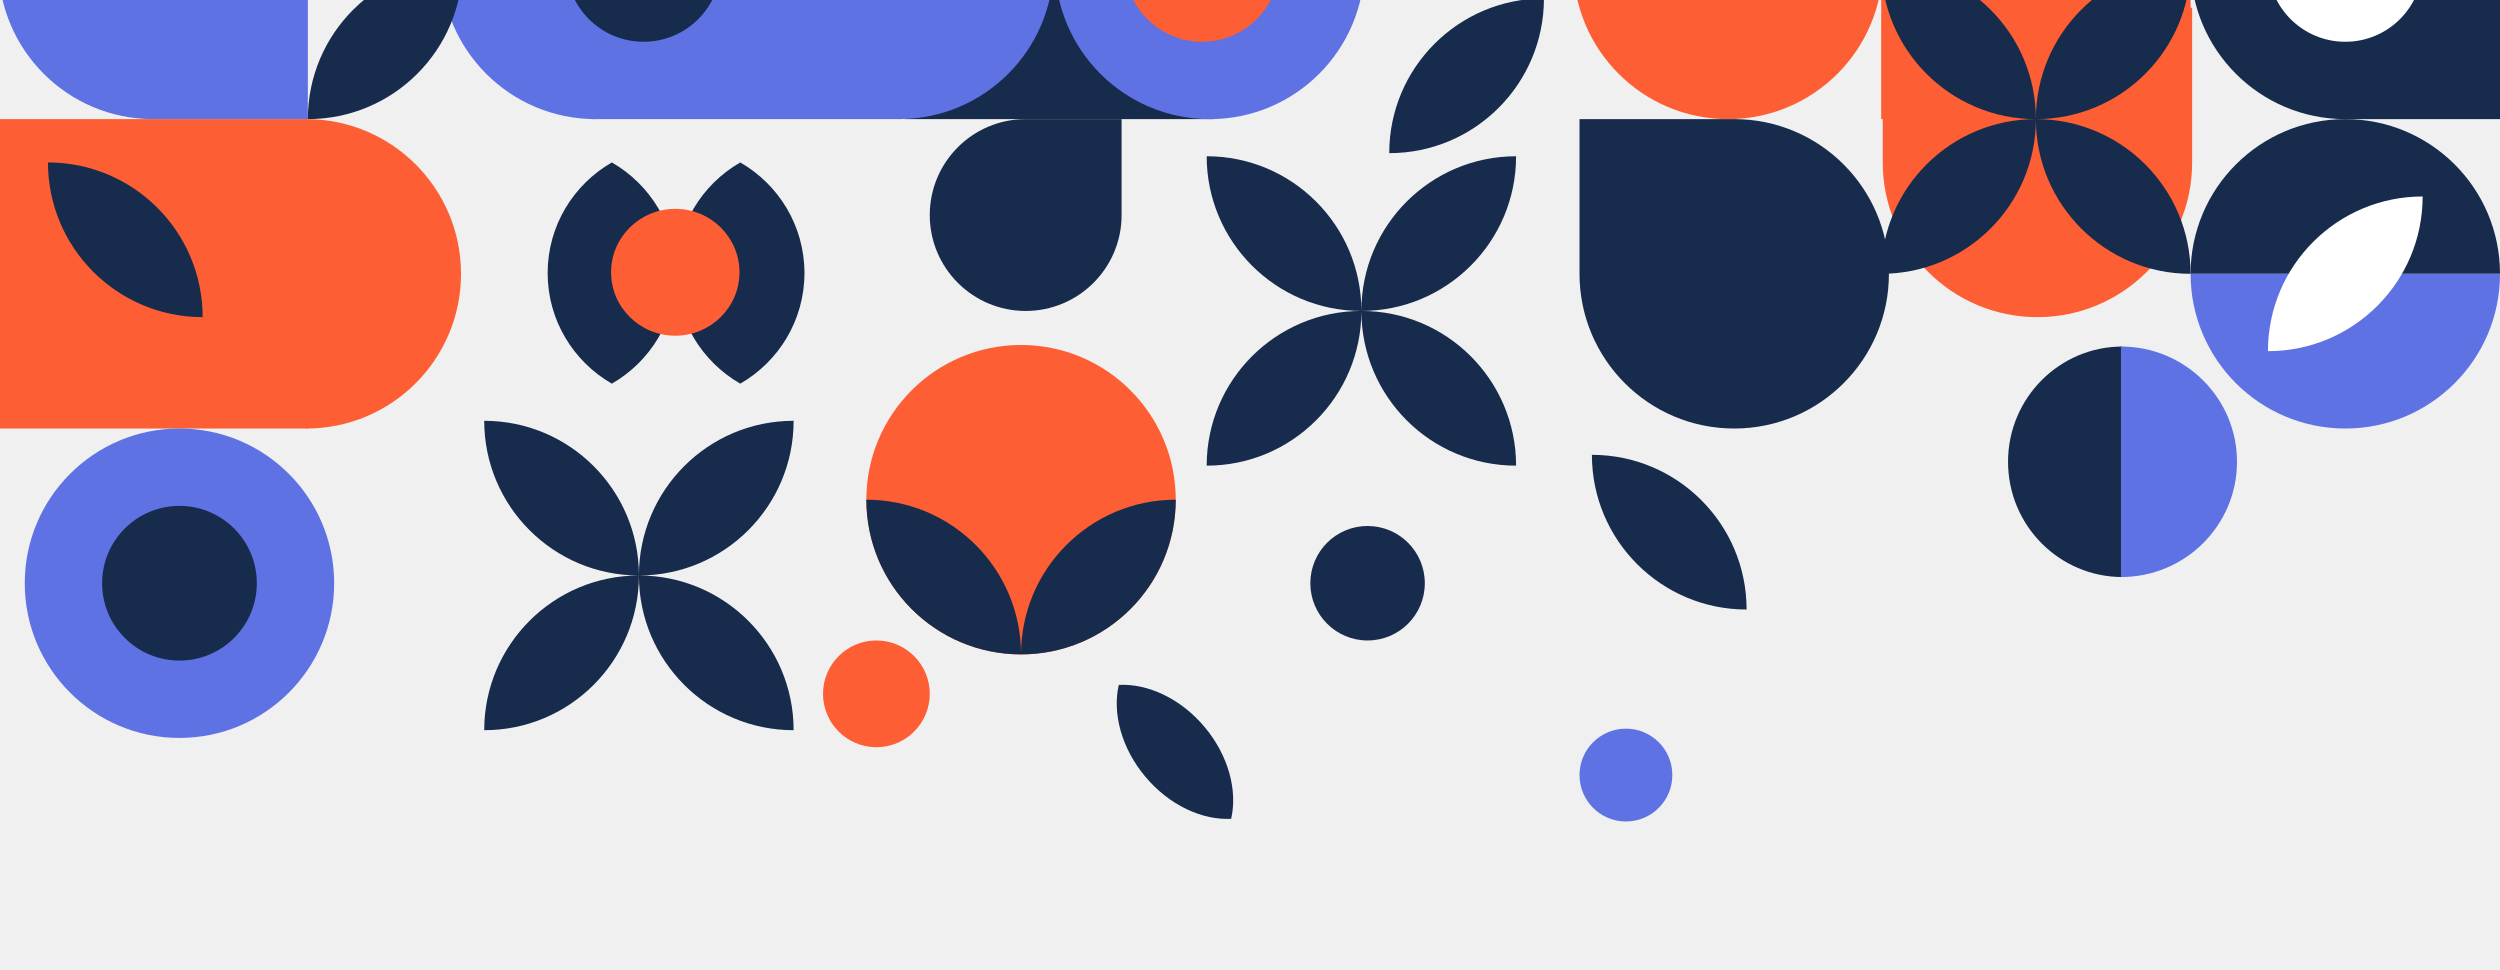
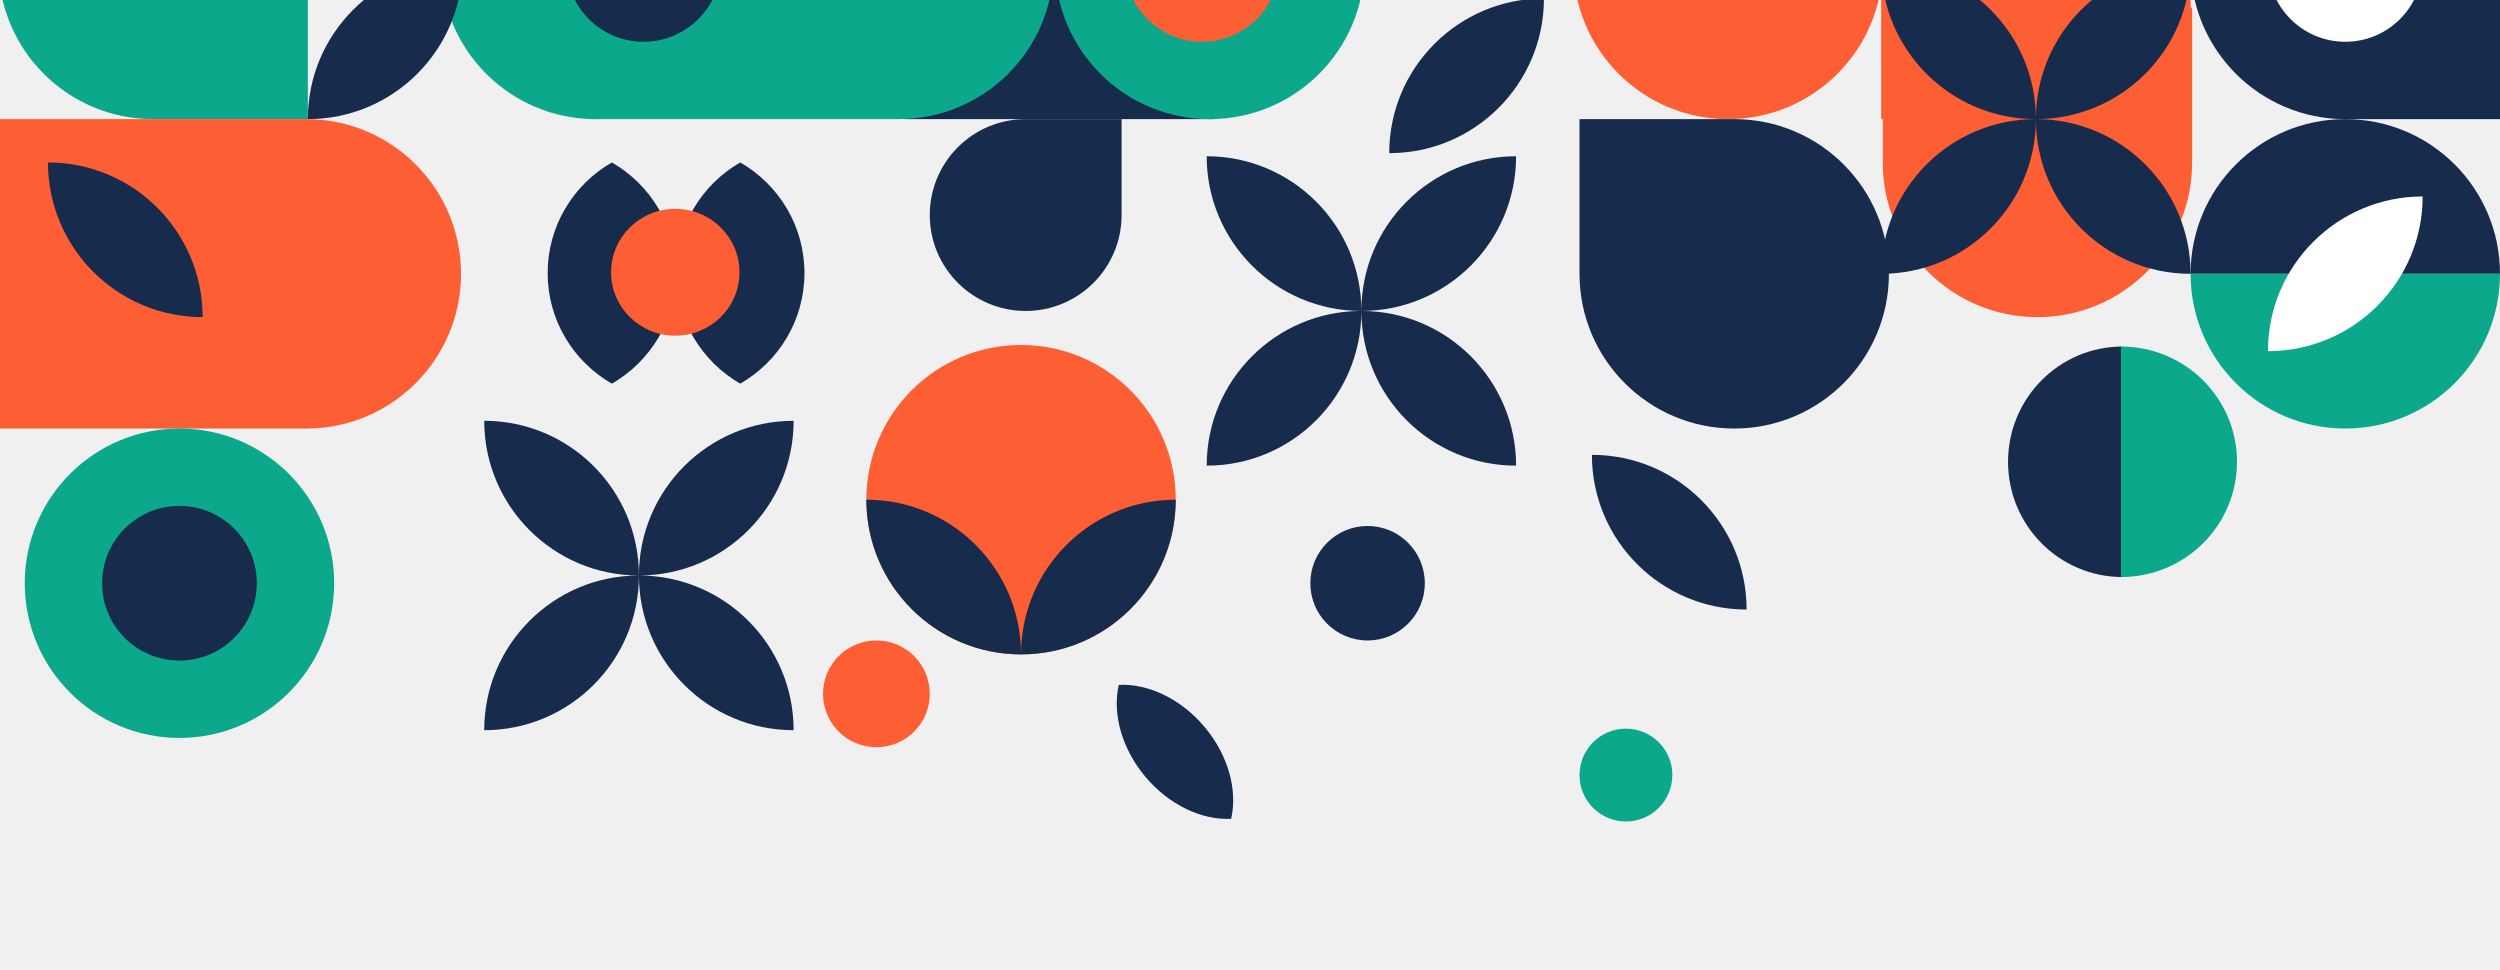
<svg xmlns="http://www.w3.org/2000/svg" height="627" viewBox="0 0 1616 627" width="1616">
  <g fill="none" fill-rule="evenodd" transform="translate(-1 -123)">
    <path d="m586 0h200v200h-200z" fill="#172b4d" />
    <path d="m1318 128c55.228 0 100 44.772 100 100v100h-200v-100c0-55.228 44.772-100 100-100z" fill="#fe5e33" transform="matrix(1 0 0 -1 0 456)" />
    <path d="m1118 0c55.228 0 100 44.772 100 100v100h-200v-100c0-55.228 44.772-100 100-100z" fill="#fe5e33" transform="matrix(-1 0 0 -1 2236 200)" />
-     <path d="m100 0c55.228 0 100 44.772 100 100v100h-100c-55.228 0-100-44.772-100-100s44.772-100 100-100z" fill="#5e72e4" />
-     <rect fill="#5e72e4" height="200" rx="100" width="200" x="683" />
+     <path d="m100 0c55.228 0 100 44.772 100 100v100h-100c-55.228 0-100-44.772-100-100s44.772-100 100-100z" fill="#0ba88c" />
+     <rect fill="#0ba88c" height="200" rx="100" width="200" x="683" />
    <path d="m664 200h62v62c0 34.242-27.758 62-62 62s-62-27.758-62-62 27.758-62 62-62z" fill="#172b4d" />
    <path d="m1617 300h-200c0-55.228 44.772-100 100-100s100 44.772 100 100z" fill="#172b4d" />
    <path d="m981 224c0 55.228-44.772 100-100 100 0-55.228 44.772-100 100-100zm-200 200c0-55.228 44.772-100 100-100 0 55.228-44.772 100-100 100zm100-100c-55.228 0-100-44.772-100-100 55.228 0 100 44.772 100 100zm0 0c55.228 0 100 44.772 100 100-55.228 0-100-44.772-100-100z" fill="#172b4d" />
    <path d="m1217 0h200v200h-200z" fill="#fe5e33" />
-     <path d="m383 0h200v200h-200z" fill="#5e72e4" />
+     <path d="m383 0h200v200h-200z" fill="#0ba88c" />
    <path d="m0 200h200v200h-200z" fill="#fe5e33" />
    <path d="m1022 200h100c55.228 0 100 44.772 100 100s-44.772 100-100 100-100-44.772-100-100z" fill="#172b4d" />
    <path d="m1373 496c-40.869 0-74-33.355-74-74.5s33.131-74.5 74-74.5z" fill="#172b4d" />
-     <g fill="#5e72e4">
+     <g fill="#0ba88c">
      <path d="m1372 496v-149c41.421 0 75 33.355 75 74.5s-33.579 74.5-75 74.5z" />
      <path d="m582 200v-200c55.228 0 100 44.772 100 100s-44.772 100-100 100z" />
      <path d="m286 200v-200c55.228 0 100 44.772 100 100s-44.772 100-100 100z" transform="matrix(-1 0 0 -1 672 200)" />
      <rect height="200" rx="100" width="200" x="17" y="400" />
      <path d="m1417 300h200c0 55.228-44.772 100-100 100s-100-44.772-100-100z" />
    </g>
    <path d="m200 200c0-55.228 44.772-100 100-100 0 55.228-44.772 100-100 100z" fill="#172b4d" />
    <path d="m999 122c0 55.228-44.772 100-100 100 0-55.228 44.772-100 100-100z" fill="#172b4d" />
    <path d="m1030 417c55.228 0 100 44.772 100 100-55.228 0-100-44.772-100-100z" fill="#172b4d" />
    <path d="m1567 250c0 55.228-44.772 100-100 100 0-55.228 44.772-100 100-100z" fill="#fff" />
    <path d="m199 400v-200c55.228 0 100 44.772 100 100s-44.772 100-100 100z" fill="#fe5e33" />
    <path d="m32 328c0-55.228 44.772-100 100-100 0 55.228-44.772 100-100 100z" fill="#172b4d" transform="matrix(-1 0 0 1 164 0)" />
    <path d="m817 609c-11.278 14.945-32.357 25-56.5 25s-45.222-10.055-56.5-25c11.278-14.945 32.357-25 56.5-25s45.222 10.055 56.5 25z" fill="#172b4d" transform="matrix(.6427876 .7660444 -.7660444 .6427876 738.1811 -365.0345)" />
    <path d="m479.5 371c-24.809-14.272-41.5-40.948-41.5-71.5s16.691-57.228 41.5-71.5c24.809 14.272 41.5 40.948 41.5 71.5s-16.691 57.228-41.5 71.5zm-83 0c-24.809-14.272-41.5-40.948-41.5-71.5s16.691-57.228 41.5-71.5c24.809 14.272 41.5 40.948 41.5 71.5s-16.691 57.228-41.5 71.5z" fill="#172b4d" />
    <rect fill="#fe5e33" height="200" rx="100" width="200" x="561" y="346" />
    <path d="m117 450c27.614 0 50 22.386 50 50s-22.386 50-50 50c-27.614 0-50-22.386-50-50s22.386-50 50-50z" fill="#172b4d" />
    <path d="m567.5 537c19.054 0 34.5 15.446 34.5 34.5s-15.446 34.5-34.5 34.5-34.5-15.446-34.5-34.5 15.446-34.5 34.5-34.5z" fill="#fe5e33" />
-     <path d="m1052 594c16.569 0 30 13.431 30 30s-13.431 30-30 30-30-13.431-30-30 13.431-30 30-30z" fill="#5e72e4" />
+     <path d="m1052 594c16.569 0 30 13.431 30 30s-13.431 30-30 30-30-13.431-30-30 13.431-30 30-30z" fill="#0ba88c" />
    <path d="m885 463c20.435 0 37 16.565 37 37s-16.565 37-37 37-37-16.565-37-37 16.565-37 37-37z" fill="#172b4d" />
    <path d="m437.5 258c22.92 0 41.5 18.356 41.5 41s-18.58 41-41.5 41-41.5-18.356-41.5-41 18.58-41 41.5-41z" fill="#fe5e33" />
    <path d="m417 50c27.614 0 50 22.386 50 50 0 27.614-22.386 50-50 50s-50-22.386-50-50c0-27.614 22.386-50 50-50z" fill="#172b4d" />
    <path d="m778 50c27.614 0 50 22.386 50 50 0 27.614-22.386 50-50 50s-50-22.386-50-50c0-27.614 22.386-50 50-50z" fill="#fe5e33" />
    <path d="m1417 100c0 55.228-44.772 100-100 100 0-55.228 44.772-100 100-100zm-200 200c0-55.228 44.772-100 100-100 0 55.228-44.772 100-100 100zm100-100c-55.228 0-100-44.772-100-100 55.228 0 100 44.772 100 100zm0 0c55.228 0 100 44.772 100 100-55.228 0-100-44.772-100-100z" fill="#172b4d" />
    <path d="m1517 0h100v200h-100c-55.228 0-100-44.772-100-100s44.772-100 100-100z" fill="#172b4d" />
    <path d="m1517 50c27.614 0 50 22.386 50 50 0 27.614-22.386 50-50 50s-50-22.386-50-50c0-27.614 22.386-50 50-50z" fill="#fff" />
    <path d="m514 395c0 55.228-44.772 100-100 100 0-55.228 44.772-100 100-100zm-200 200c0-55.228 44.772-100 100-100 0 55.228-44.772 100-100 100zm100-100c-55.228 0-100-44.772-100-100 55.228 0 100 44.772 100 100zm0 0c55.228 0 100 44.772 100 100-55.228 0-100-44.772-100-100z" fill="#172b4d" />
    <path d="m761 446c0 55.228-44.772 100-100 100 0-55.228 44.772-100 100-100zm-100 100c-55.228 0-100-44.772-100-100 55.228 0 100 44.772 100 100z" fill="#172b4d" />
  </g>
</svg>
